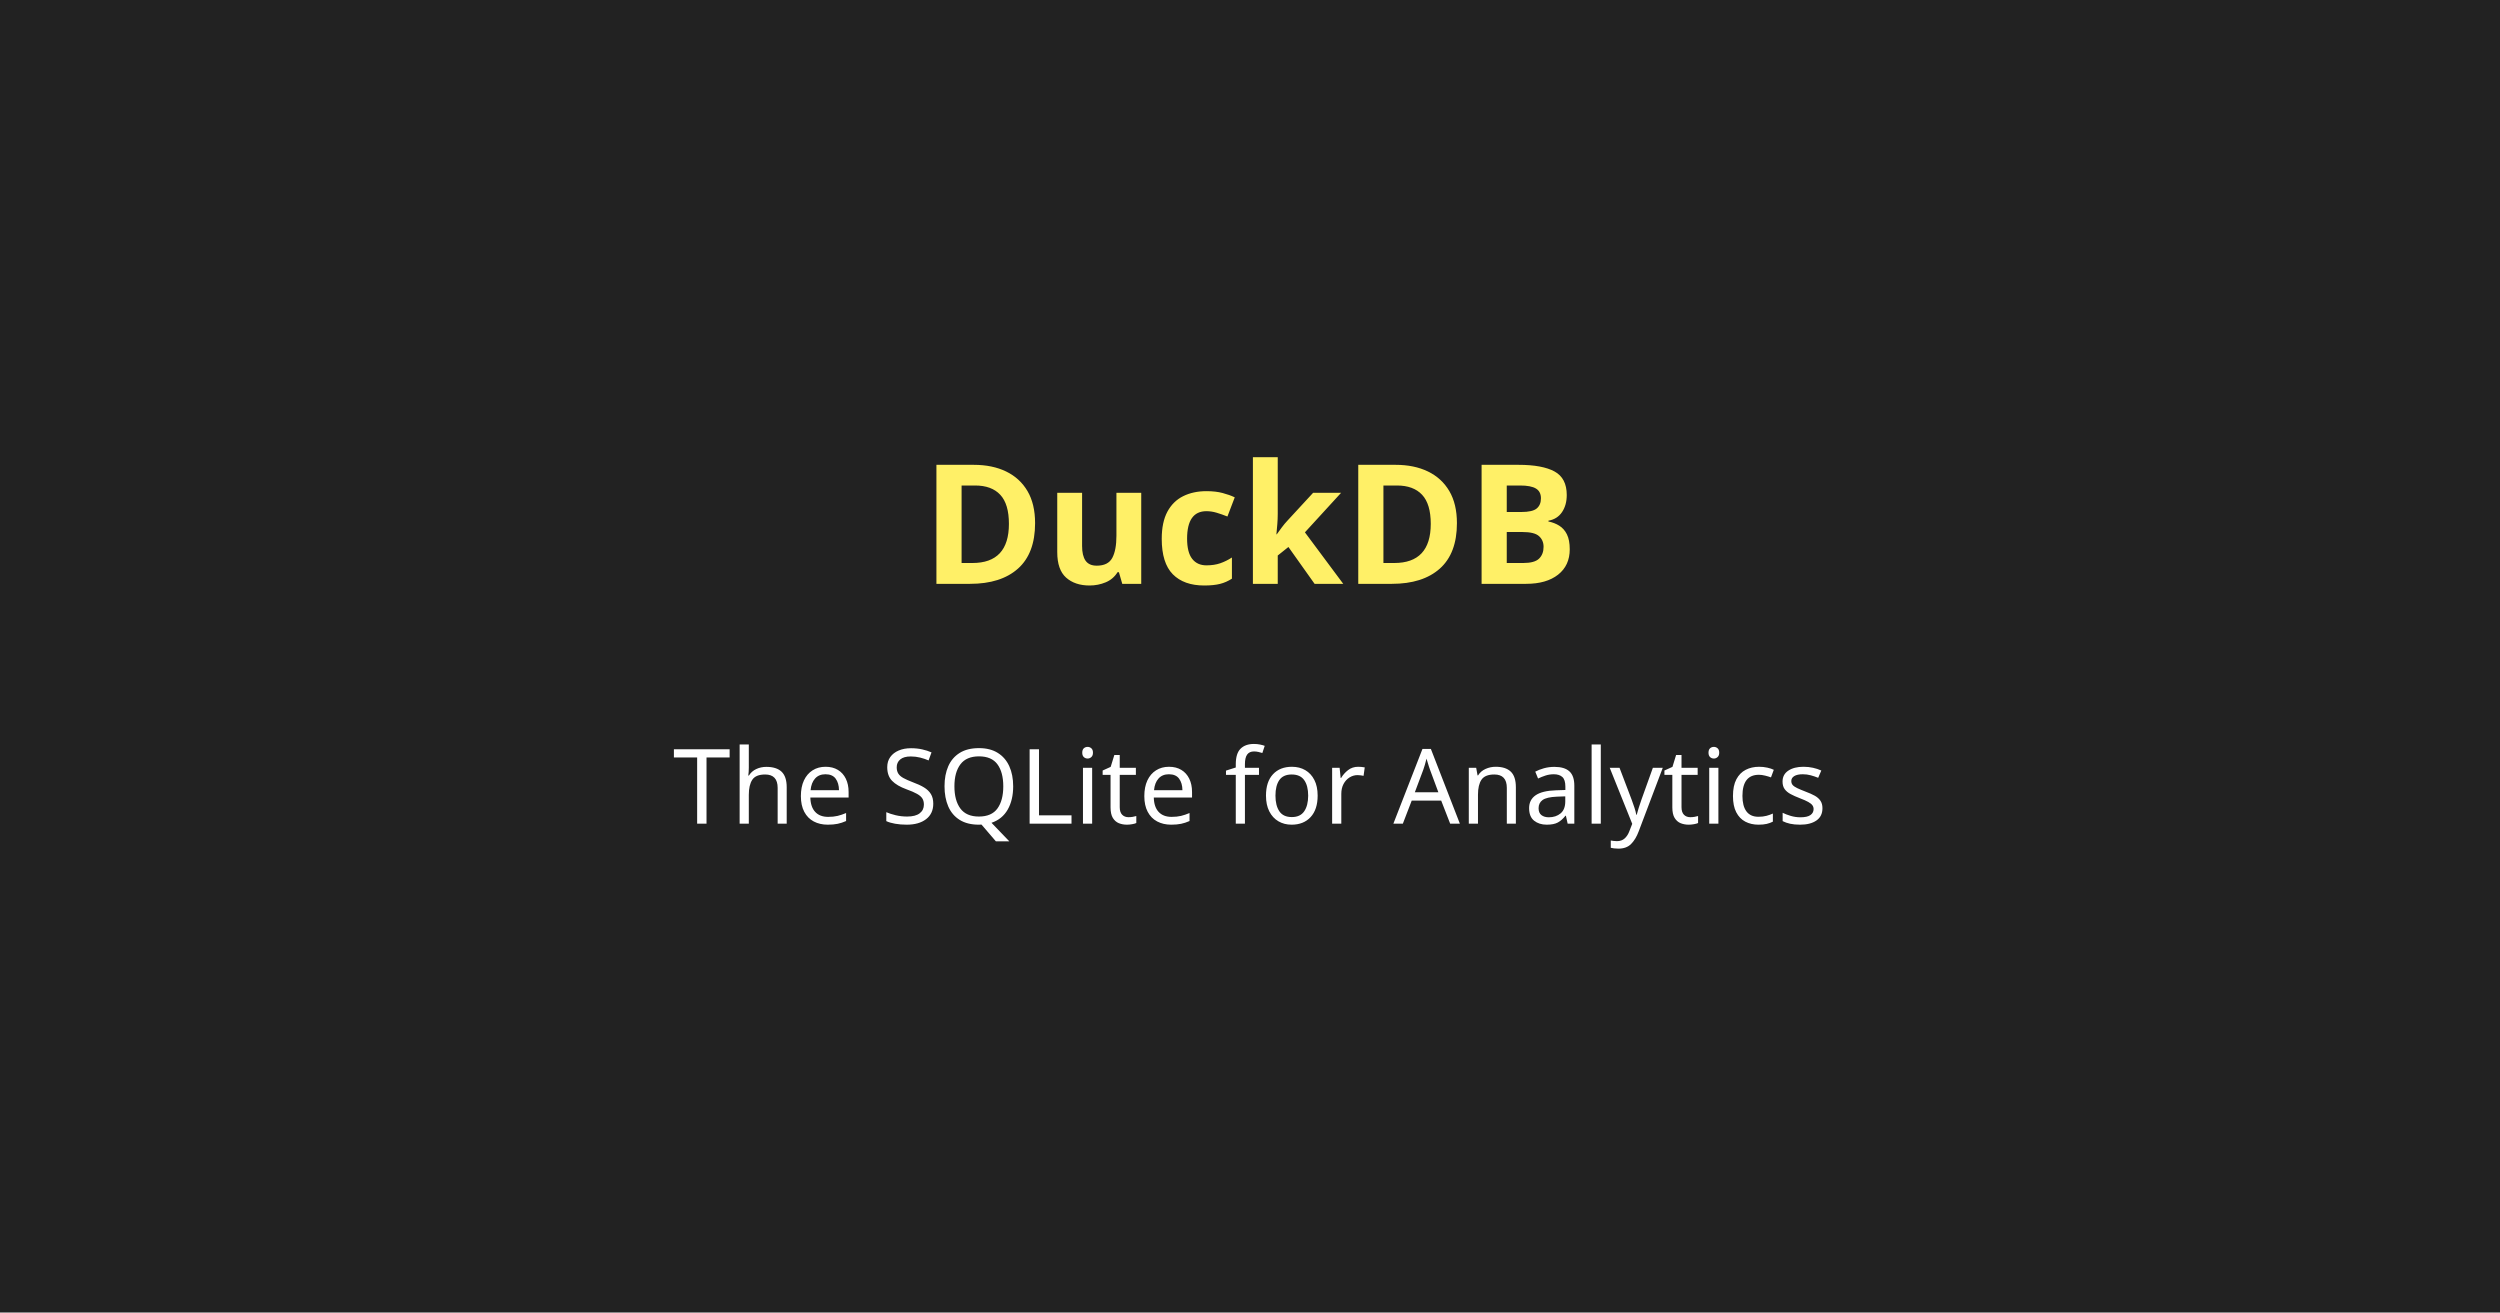
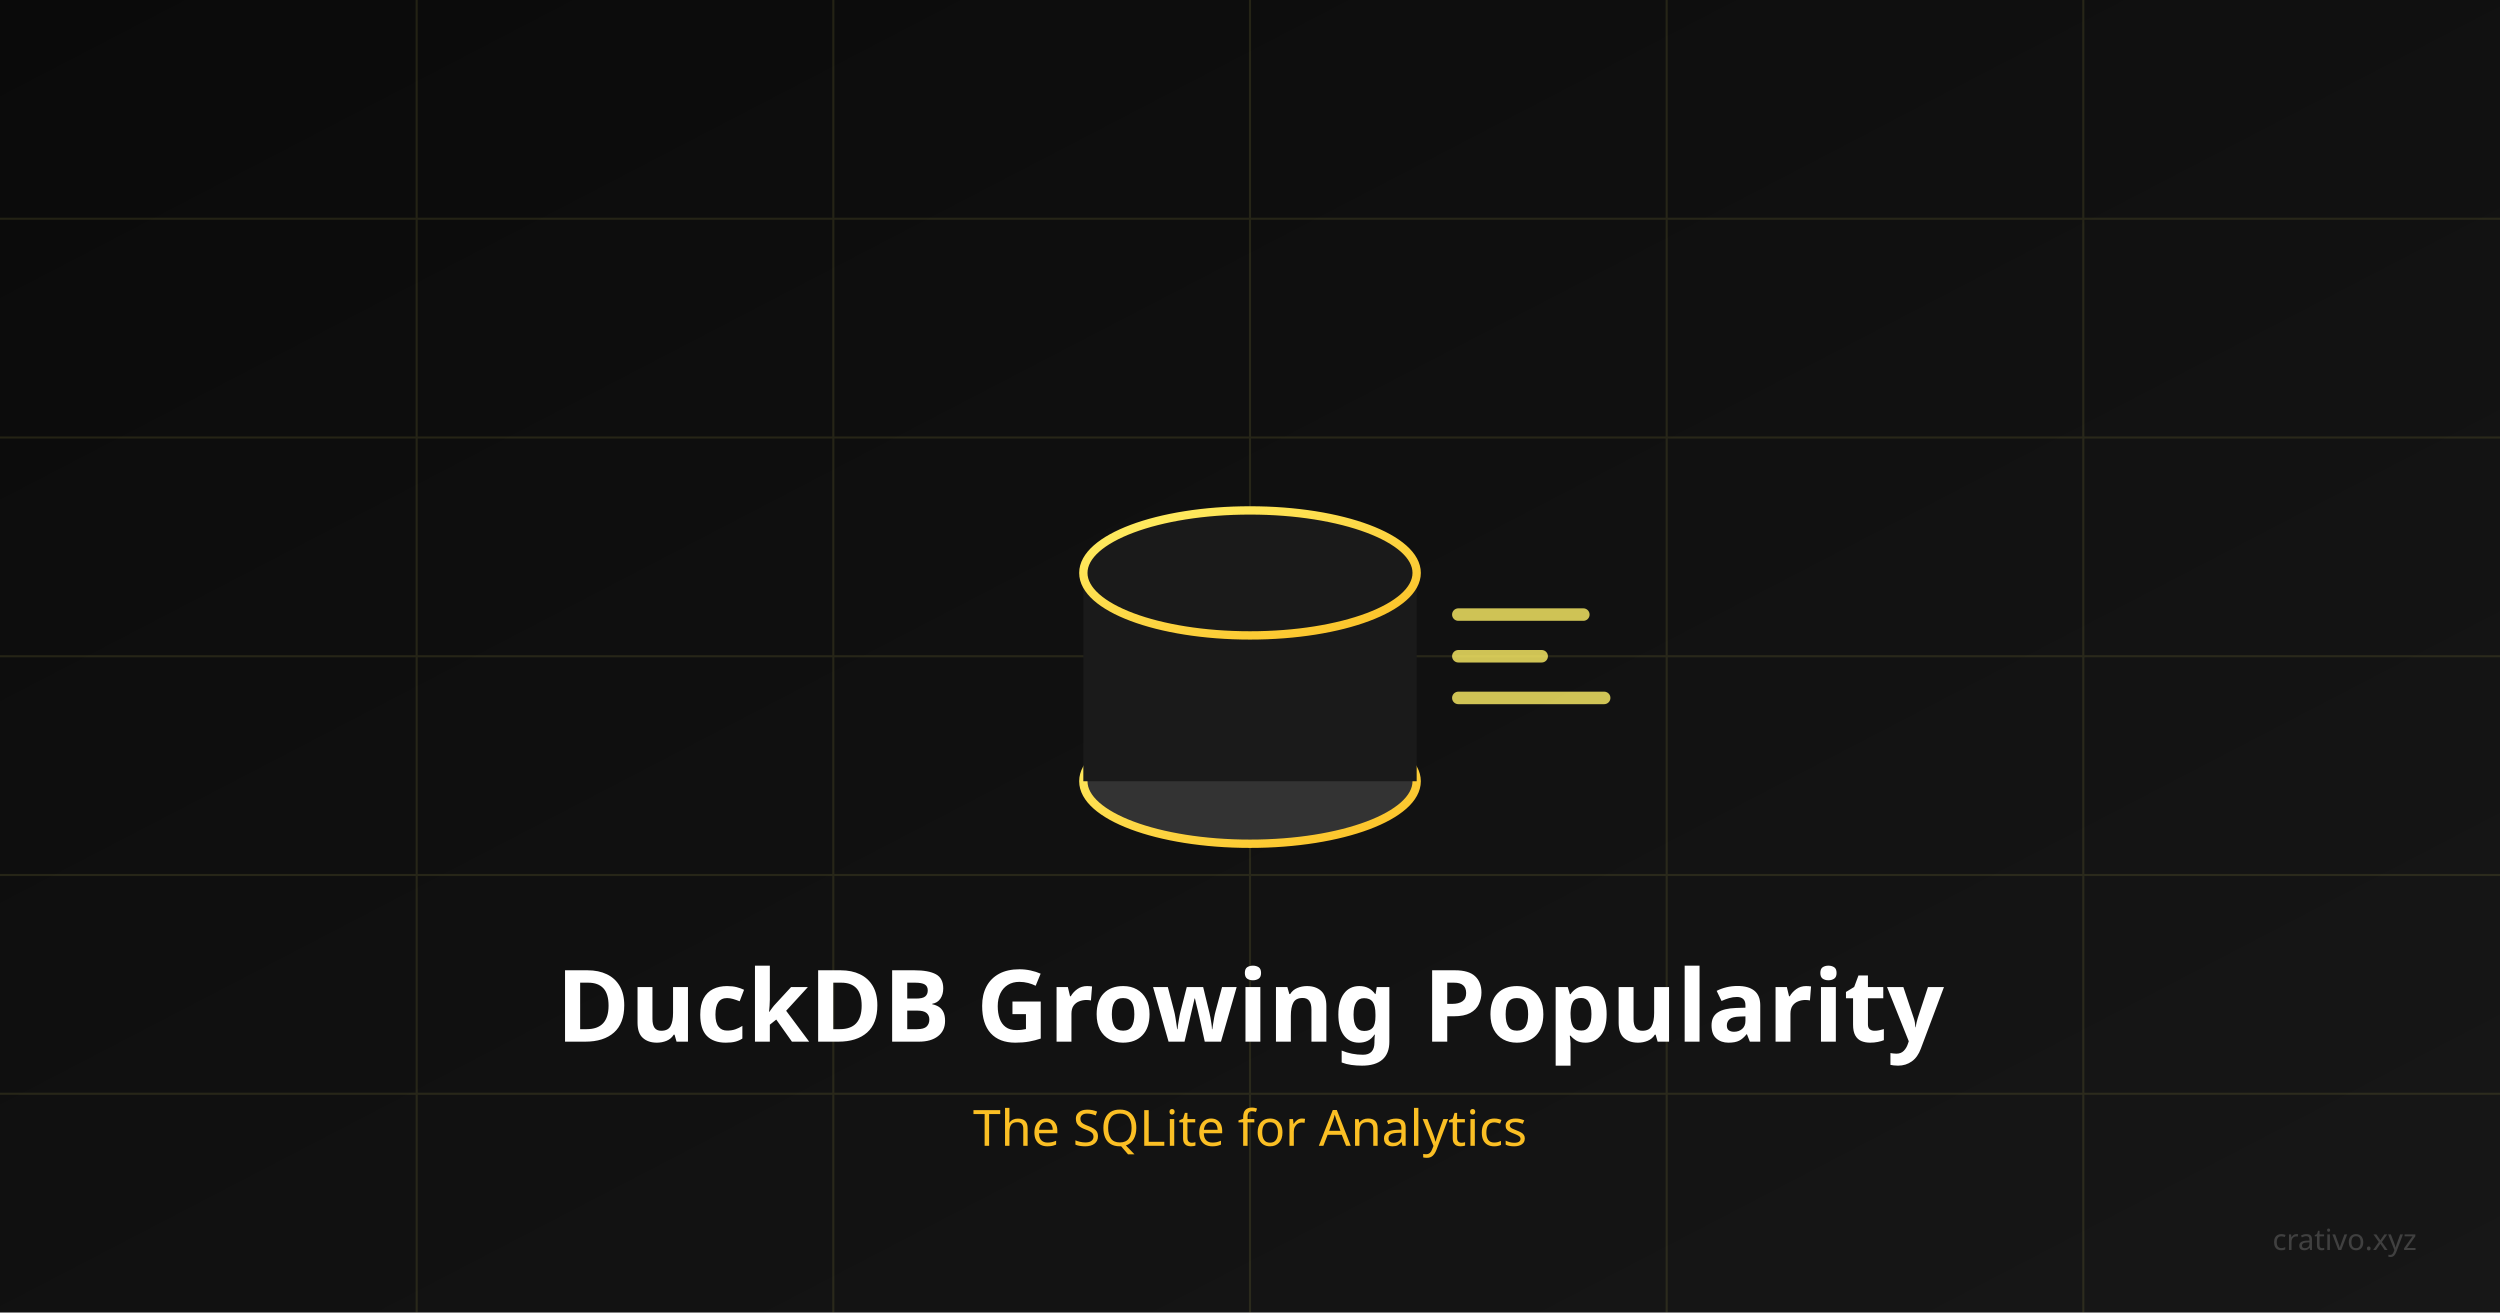
- <svg xmlns="http://www.w3.org/2000/svg" width="1200" height="630">
+ <svg xmlns="http://www.w3.org/2000/svg" viewBox="0 0 1200 630">
  <defs>
-     <linearGradient id="grad" x1="0%" y1="0%" x2="100%" y2="100%">
-       <stop offset="0%" style="stop-color:#FFF067;stop-opacity:1" />
-       <stop offset="100%" style="stop-color:#333;stop-opacity:1" />
+     <linearGradient id="bgGrad" x1="0%" y1="0%" x2="100%" y2="100%">
+       <stop offset="0%" stop-color="#0a0a0a" />
+       <stop offset="100%" stop-color="#171717" />
+     </linearGradient>
+     <linearGradient id="duckGrad" x1="0%" y1="0%" x2="100%" y2="100%">
+       <stop offset="0%" stop-color="#fff067" />
+       <stop offset="100%" stop-color="#fbbf24" />
    </linearGradient>
  </defs>
-   <rect width="100%" height="100%" fill="#222" />
-   <text x="50%" y="40%" dominant-baseline="middle" text-anchor="middle" font-family="sans-serif" font-size="80" fill="#FFF067" font-weight="bold">DuckDB</text>
-   <text x="50%" y="60%" dominant-baseline="middle" text-anchor="middle" font-family="sans-serif" font-size="50" fill="#fff">The SQLite for Analytics</text>
+   <rect width="1200" height="630" fill="url(#bgGrad)" />
+   <g opacity="0.1">
+     <line x1="0" y1="105" x2="1200" y2="105" stroke="#fff067" stroke-width="1" />
+     <line x1="0" y1="210" x2="1200" y2="210" stroke="#fff067" stroke-width="1" />
+     <line x1="0" y1="315" x2="1200" y2="315" stroke="#fff067" stroke-width="1" />
+     <line x1="0" y1="420" x2="1200" y2="420" stroke="#fff067" stroke-width="1" />
+     <line x1="0" y1="525" x2="1200" y2="525" stroke="#fff067" stroke-width="1" />
+     <line x1="200" y1="0" x2="200" y2="630" stroke="#fff067" stroke-width="1" />
+     <line x1="400" y1="0" x2="400" y2="630" stroke="#fff067" stroke-width="1" />
+     <line x1="600" y1="0" x2="600" y2="630" stroke="#fff067" stroke-width="1" />
+     <line x1="800" y1="0" x2="800" y2="630" stroke="#fff067" stroke-width="1" />
+     <line x1="1000" y1="0" x2="1000" y2="630" stroke="#fff067" stroke-width="1" />
+   </g>
+   <g transform="translate(600, 315)">
+     <g transform="translate(-80, -80)">
+       <ellipse cx="80" cy="140" rx="80" ry="30" fill="#333" stroke="url(#duckGrad)" stroke-width="4" />
+       <rect x="0" y="40" width="160" height="100" fill="#1a1a1a" stroke="none" />
+       <line x1="0" y1="40" x2="0" y2="140" stroke="url(#duckGrad)" stroke-width="4" />
+       <line x1="160" y1="40" x2="160" y2="140" stroke="url(#duckGrad)" stroke-width="4" />
+       <ellipse cx="80" cy="40" rx="80" ry="30" fill="#1a1a1a" stroke="url(#duckGrad)" stroke-width="4" />
+       <path d="M180 60 L240 60 M180 80 L220 80 M180 100 L250 100" stroke="#fff067" stroke-width="6" stroke-linecap="round" opacity="0.8" />
+     </g>
+   </g>
+   <text x="600" y="500" text-anchor="middle" fill="#ffffff" font-family="system-ui, sans-serif" font-size="48" font-weight="700">DuckDB Growing Popularity</text>
+   <text x="600" y="550" text-anchor="middle" fill="#fbbf24" font-family="system-ui, sans-serif" font-size="24">The SQLite for Analytics</text>
+   <text x="1160" y="600" text-anchor="end" fill="#404040" font-family="system-ui, sans-serif" font-size="14">crativo.xyz</text>
</svg>
